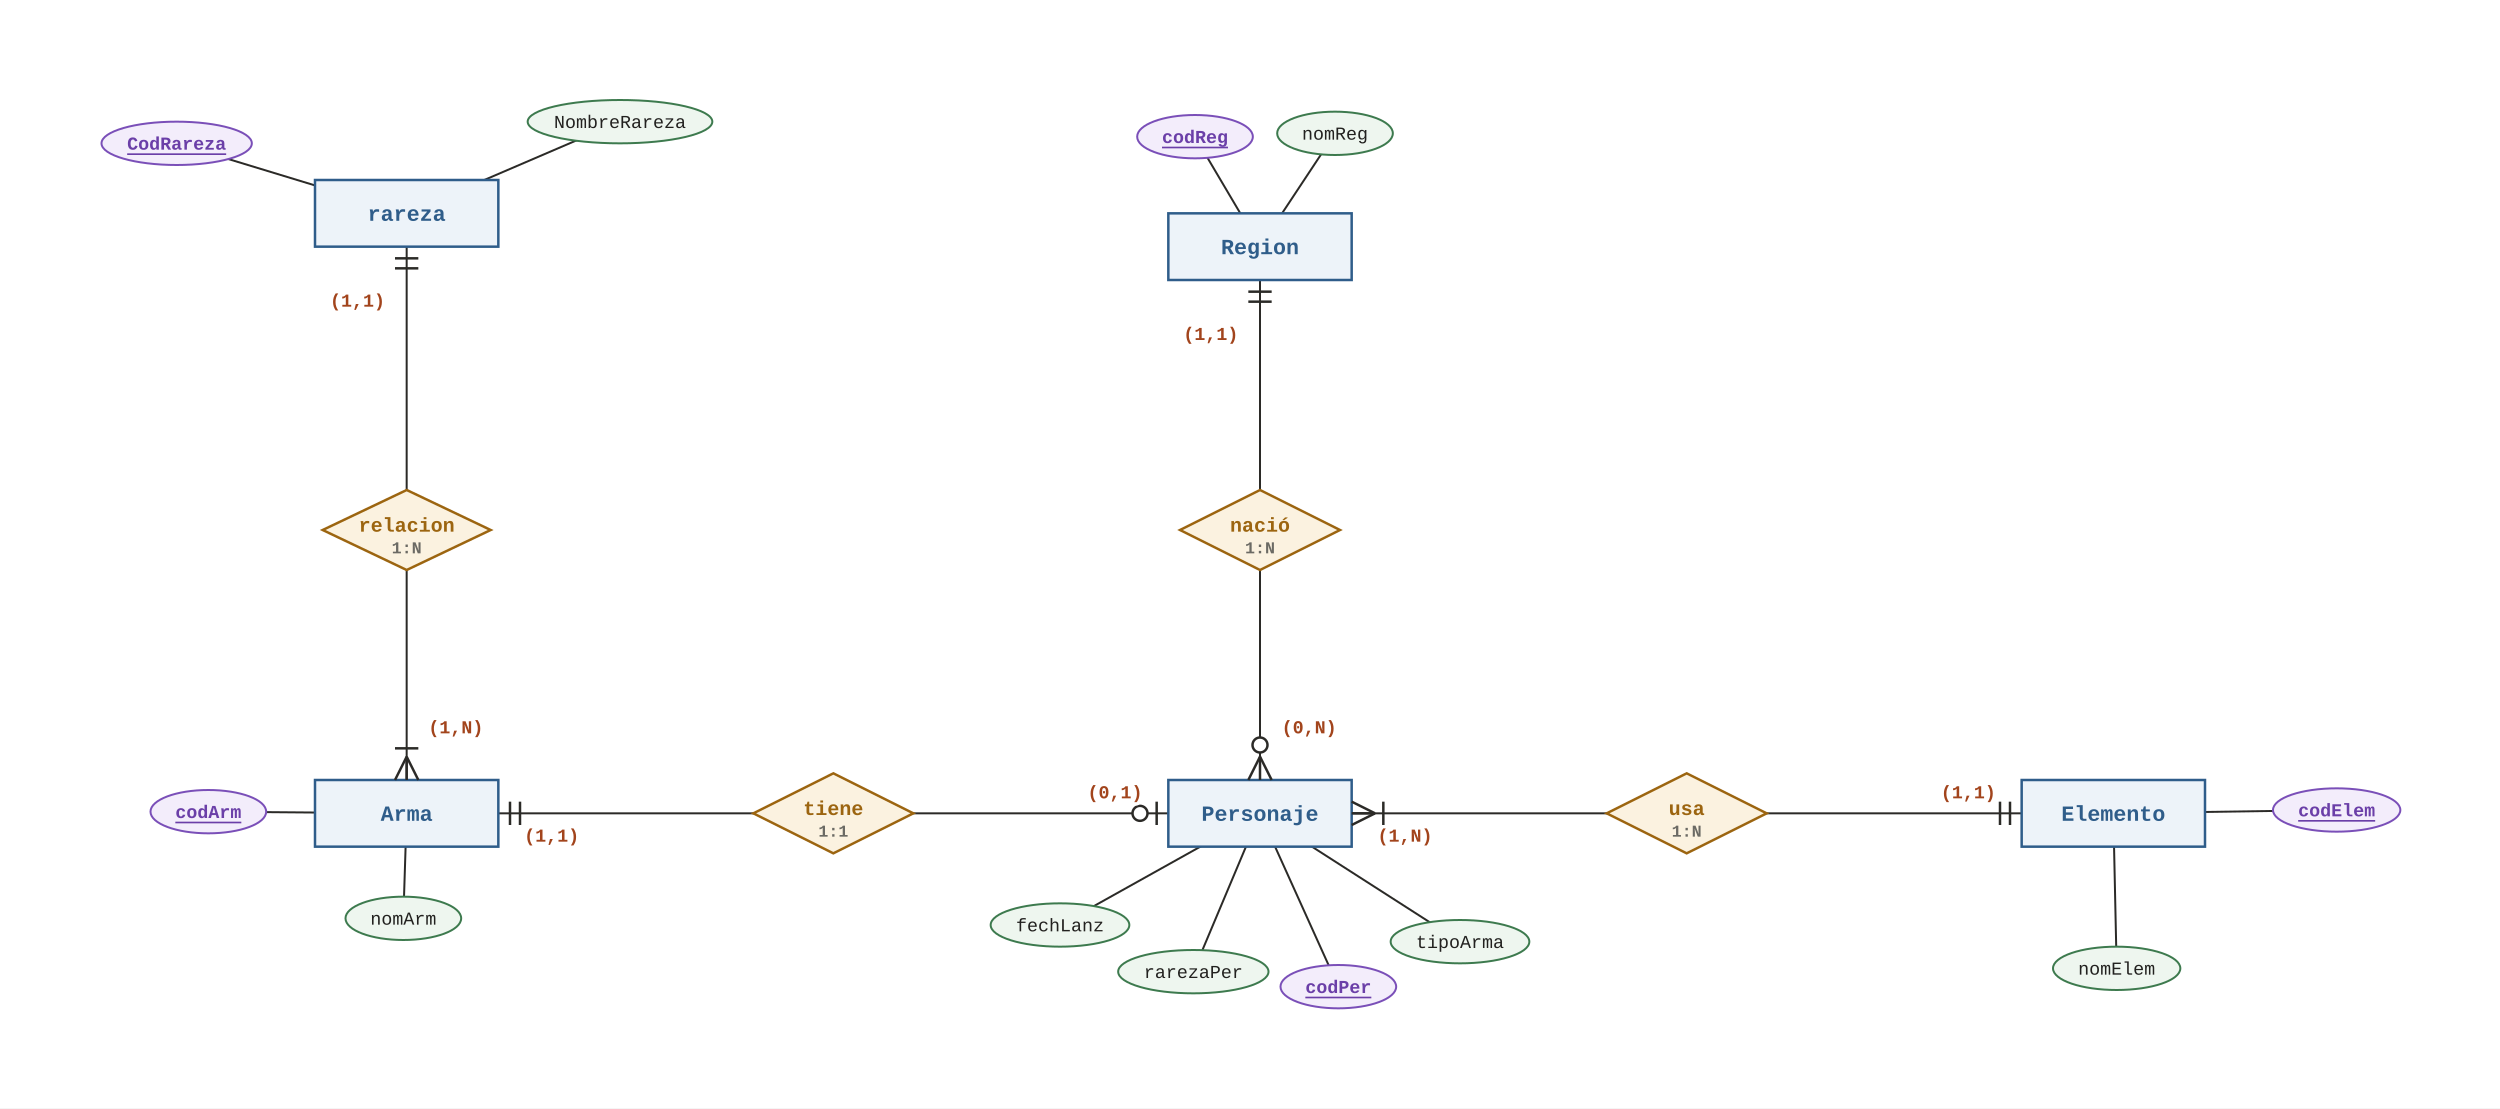
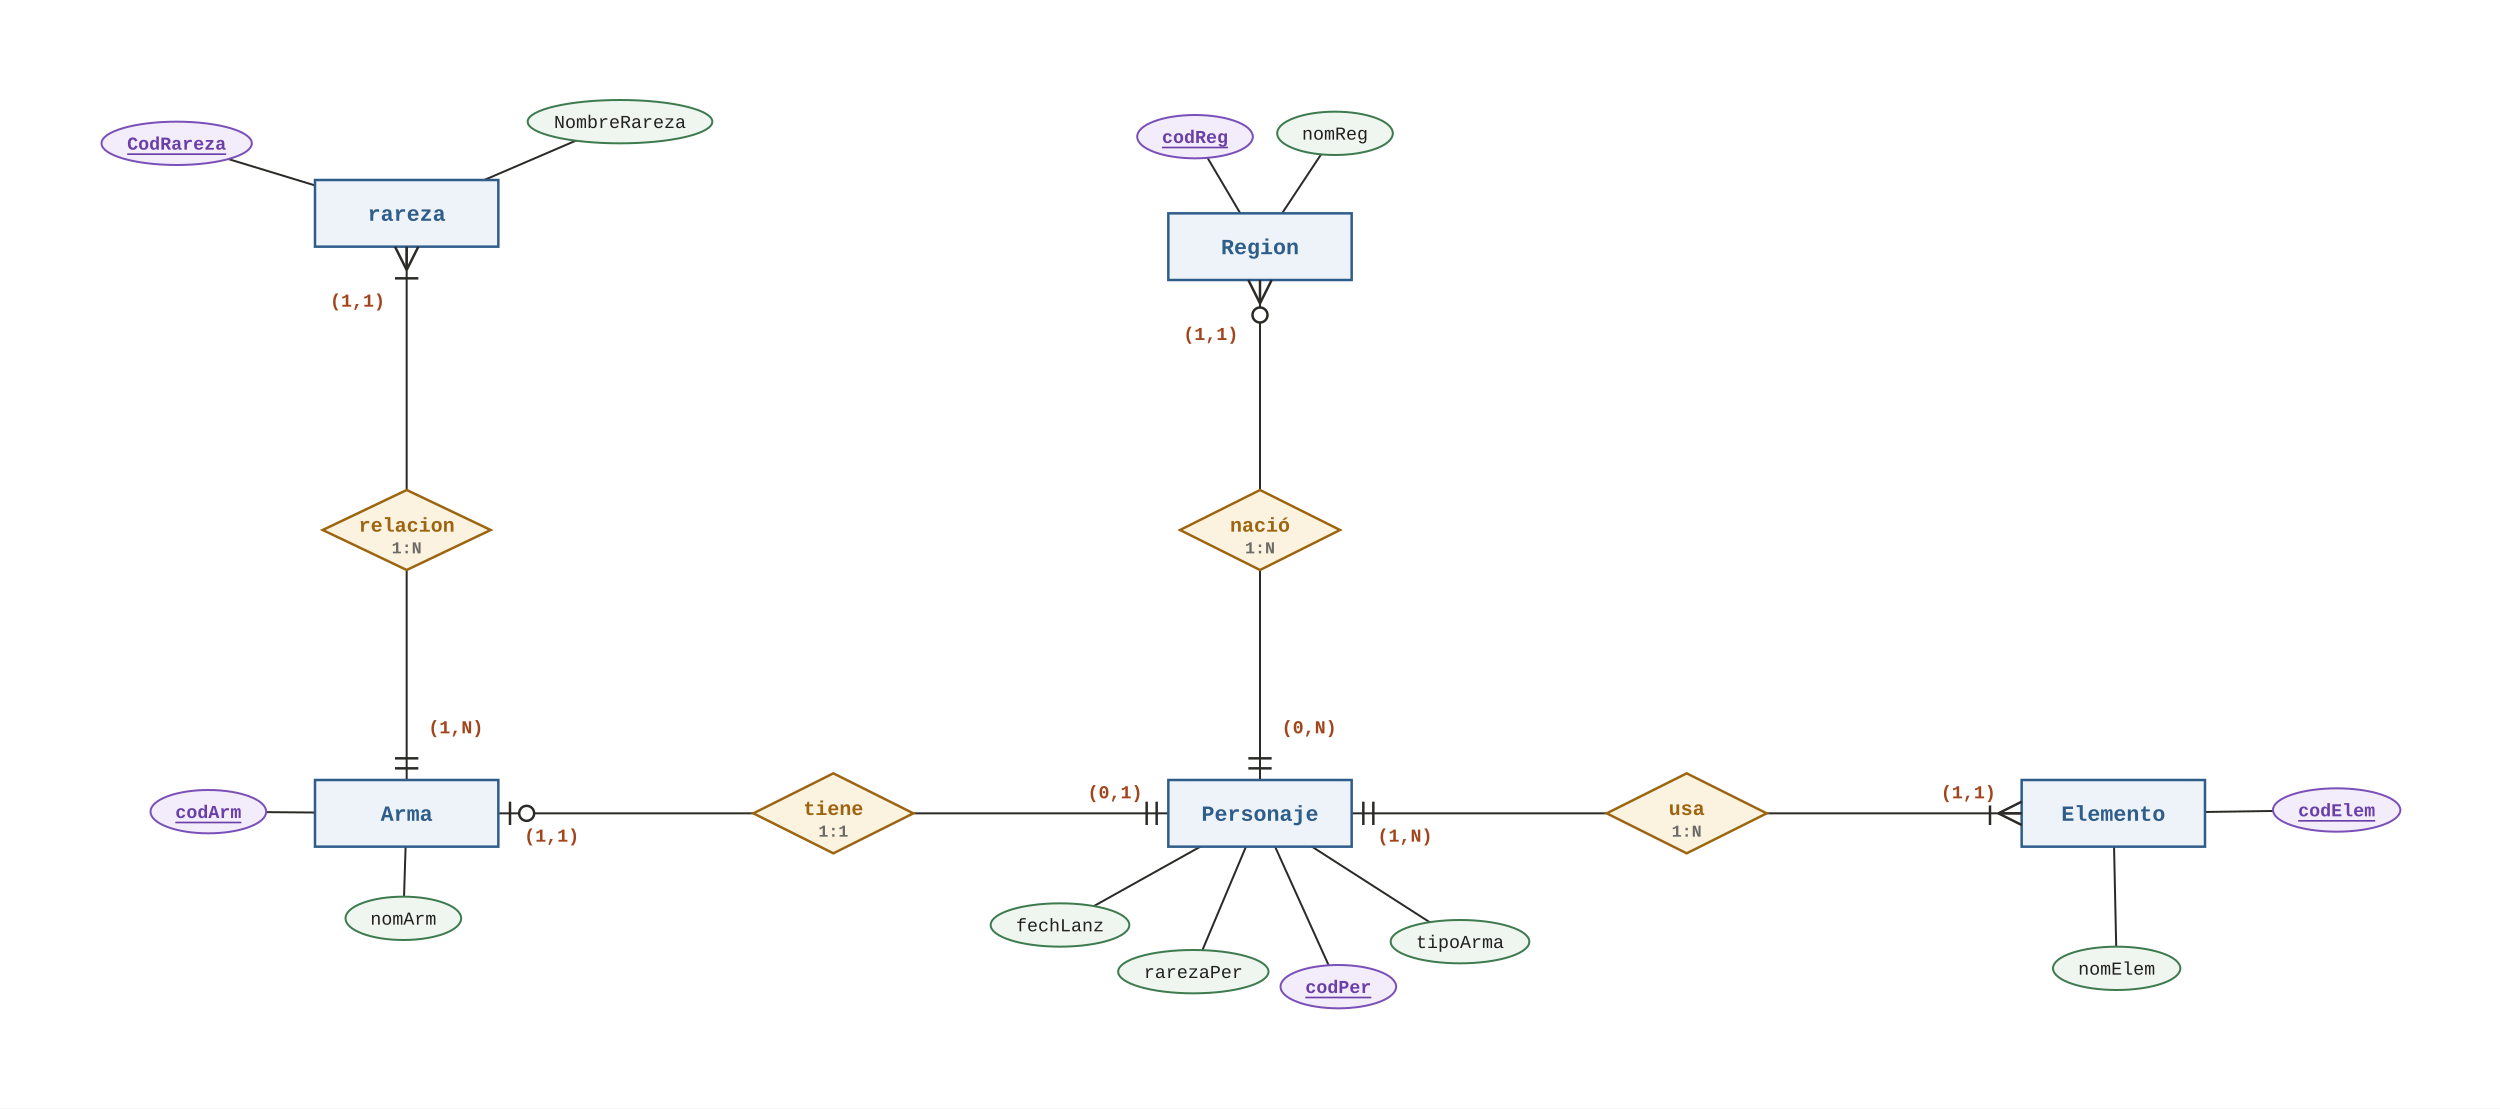
<svg xmlns="http://www.w3.org/2000/svg" viewBox="2241 1682 1500 665" width="1500" height="665">
  <style>.ln{stroke:#2B2A27;stroke-width:1.2}.mk{stroke:#2B2A27;stroke-width:1.5;fill:none}.mo{fill:#FFFFFF;stroke:#2B2A27;stroke-width:1.5}
.ent{fill:#EDF3F9;stroke:#2F5D8A;stroke-width:1.5}.dia{fill:#FBF2E0;stroke:#9C6510;stroke-width:1.5}.att{fill:#EEF6EF;stroke:#3D7A4E;stroke-width:1.2}.att.key{fill:#F3EDFB;stroke:#7A4FB8}.att.dr{stroke-dasharray:4 3}
.ent.in,.dia.in{fill:none}.dup{stroke:#C0362C;stroke-width:2.4}
.tx{fill:#22211F;font:11px Consolas,'JetBrains Mono','Courier New',monospace}.txk{fill:#6B3FA8;font-weight:600}.tb{font:600 13px Consolas,'JetBrains Mono','Courier New',monospace;fill:#2F5D8A}.tr{font:600 12px Consolas,'JetBrains Mono','Courier New',monospace;fill:#9C6510}.tt{font:600 10px Consolas,'JetBrains Mono','Courier New',monospace;fill:#6B6A64}
.ul{stroke:#6B3FA8;stroke-width:1}.ul.p{stroke-dasharray:3 2}.card{font:600 11px Consolas,'JetBrains Mono','Courier New',monospace;fill:#A2441C;paint-order:stroke;stroke:#FFFFFF;stroke-width:4px;stroke-linejoin:round}.cardq{fill:#6B6A64}
.tbox{fill:#FFFFFF;stroke:#A9B2C0;stroke-width:1}.thd{fill:#33557F}.thx{font:600 12.5px Consolas,'JetBrains Mono','Courier New',monospace;fill:#FFFFFF}.cx{font:11.5px Consolas,'JetBrains Mono','Courier New',monospace;fill:#22211F}.cpk{fill:#6B3FA8;font-weight:600}.cfk{fill:#A3304A}.cty{fill:#6B6A64;font-weight:400}.uq{font:600 9px Consolas,'JetBrains Mono','Courier New',monospace;fill:#2A7F8F}
.lk{stroke:#6B6A64;stroke-width:1.4;fill:none}.lk.dash{stroke-dasharray:6 4}.lkm{stroke:#6B6A64;stroke-width:1.5;fill:none}.lko{fill:#FFFFFF;stroke:#6B6A64;stroke-width:1.5}
.ipk{fill:#8E5FD0}.ifk{fill:#B4364E}.icol{fill:#2A7F8F}.inul{fill:none;stroke:#2A7F8F;stroke-width:1.3}
.rbox{fill:#FFFFFF;stroke:#22211F;stroke-width:1.1}.rnm{font:600 12.5px Consolas,'JetBrains Mono','Courier New',monospace;fill:#2F5D8A}.rcol{font:12px Consolas,'JetBrains Mono','Courier New',monospace;fill:#22211F}.rpk{font-weight:700;fill:#6B3FA8}.rfk{fill:#A3304A}.rul{stroke:#6B3FA8;stroke-width:1.1}
.rtag{font:600 9.5px Consolas,'JetBrains Mono','Courier New',monospace;fill:#6B6A64}.rarr{fill:none;stroke:#B4364E;stroke-width:1.1}.rhead{fill:#B4364E}
.ent.hd,.dia.hd{fill:none}.ktag{font:700 9px Consolas,'JetBrains Mono','Courier New',monospace;fill:#6B6A64}.rlab{fill:#FFFFFF;stroke:none;opacity:.92}.dia.assoc{stroke-dasharray:5 3}.ln.lid{stroke-width:2.2}.isal{fill:#9C6510}.skt{fill:#2F5D8A}
.thx.dup{fill:#FFC2BD}.cx.dup,.rnm.dup,.rcol.dup{fill:#C0362C;text-decoration:underline}
.note{stroke-width:1.2}.note-fold{stroke-width:1.2}.nc-y{fill:#FFF4C2;stroke:#D2AE36}.nc-b{fill:#DDEBFA;stroke:#7AA3D6}.nc-g{fill:#DFF2E1;stroke:#7DBB87}.nc-p{fill:#FBE1EC;stroke:#D98AAE}.note-fold{filter:brightness(.93)}.note-tx{font:12px 'Segoe UI',Arial,sans-serif;fill:#2B2A27}</style>
  <rect x="2241" y="1682" width="1500" height="665" fill="#ffffff" />
  <line x1="2741" y1="2170" x2="2485" y2="2170" class="ln" />
  <line x1="2741" y1="2170" x2="2997" y2="2170" class="ln" />
  <line x1="3253" y1="2170" x2="3509" y2="2170" class="ln" />
  <line x1="3253" y1="2170" x2="2997" y2="2170" class="ln" />
  <line x1="2997" y1="2000" x2="2997" y2="1830" class="ln" />
  <line x1="2997" y1="2000" x2="2997" y2="2170" class="ln" />
  <line x1="2997" y1="2170" x2="3044" y2="2274" class="ln" />
  <line x1="2997" y1="2170" x2="2957" y2="2265" class="ln" />
  <line x1="2997" y1="2170" x2="2877" y2="2237" class="ln" />
  <line x1="2997" y1="2170" x2="3117" y2="2247" class="ln" />
  <line x1="2485" y1="2170" x2="2366" y2="2169" class="ln" />
  <line x1="2485" y1="2170" x2="2483" y2="2233" class="ln" />
  <line x1="3509" y1="2170" x2="3643" y2="2168" class="ln" />
  <line x1="3509" y1="2170" x2="3511" y2="2263" class="ln" />
  <line x1="2997" y1="1830" x2="2958" y2="1764" class="ln" />
  <line x1="2997" y1="1830" x2="3042" y2="1762" class="ln" />
  <line x1="2485" y1="1810" x2="2347" y2="1768" class="ln" />
  <line x1="2485" y1="1810" x2="2613" y2="1755" class="ln" />
  <line x1="2485" y1="2000" x2="2485" y2="1810" class="ln" />
  <line x1="2485" y1="2000" x2="2485" y2="2170" class="ln" />
  <g class="node" data-id="nmwi1djea1gu5jcw">
    <rect x="2942" y="2150" width="110" height="40" class="ent" />
    <text x="2997" y="2174.5" text-anchor="middle" class="tb">Personaje</text>
  </g>
  <g class="node" data-id="nmwi1djea1gv5t70">
    <rect x="2430" y="2150" width="110" height="40" class="ent" />
    <text x="2485" y="2174.5" text-anchor="middle" class="tb">Arma</text>
  </g>
  <g class="node" data-id="nmwi1djea1gwcody">
    <rect x="3454" y="2150" width="110" height="40" class="ent" />
    <text x="3509" y="2174.5" text-anchor="middle" class="tb">Elemento</text>
  </g>
  <g class="node" data-id="nmwi1djea1gxebqc">
    <rect x="2942" y="1810" width="110" height="40" class="ent" />
    <text x="2997" y="1834.5" text-anchor="middle" class="tb">Region</text>
  </g>
  <g class="node" data-id="nmwi1djea1gyv2b6">
    <polygon points="2741,2146 2789,2170 2741,2194 2693,2170" class="dia" />
    <text x="2741" y="2171" text-anchor="middle" class="tr">tiene</text>
    <text x="2741" y="2184" text-anchor="middle" class="tt">1:1</text>
  </g>
  <g class="node" data-id="nmwi1djea1h18n8o">
    <polygon points="3253,2146 3301,2170 3253,2194 3205,2170" class="dia" />
    <text x="3253" y="2171" text-anchor="middle" class="tr">usa</text>
    <text x="3253" y="2184" text-anchor="middle" class="tt">1:N</text>
  </g>
  <g class="node" data-id="nmwi1djea1h4y7y0">
    <polygon points="2997,1976 3045,2000 2997,2024 2949,2000" class="dia" />
    <text x="2997" y="2001" text-anchor="middle" class="tr">nació</text>
    <text x="2997" y="2014" text-anchor="middle" class="tt">1:N</text>
  </g>
  <g class="node" data-id="nmwi1djea1h7aecu">
    <ellipse cx="3044" cy="2274" rx="34.7" ry="13" class="att key" />
    <text x="3044" y="2277.8" text-anchor="middle" class="tx txk">codPer</text>
    <line x1="3024.2" y1="2280.5" x2="3063.8" y2="2280.5" class="ul" />
  </g>
  <g class="node" data-id="nmwi1djeb1h9w7lo">
    <ellipse cx="2957" cy="2265" rx="45.1" ry="13" class="att" />
    <text x="2957" y="2268.8" text-anchor="middle" class="tx">rarezaPer</text>
  </g>
  <g class="node" data-id="nmwi1djeb1hbr1m3">
    <ellipse cx="2877" cy="2237" rx="41.6" ry="13" class="att" />
    <text x="2877" y="2240.8" text-anchor="middle" class="tx">fechLanz</text>
  </g>
  <g class="node" data-id="nmwi1djeb1hdnr9a">
    <ellipse cx="3117" cy="2247" rx="41.6" ry="13" class="att" />
    <text x="3117" y="2250.8" text-anchor="middle" class="tx">tipoArma</text>
  </g>
  <g class="node" data-id="nmwi1djeb1hfnb4t">
    <ellipse cx="2366" cy="2169" rx="34.7" ry="13" class="att key" />
    <text x="2366" y="2172.8" text-anchor="middle" class="tx txk">codArm</text>
    <line x1="2346.2" y1="2175.5" x2="2385.8" y2="2175.5" class="ul" />
  </g>
  <g class="node" data-id="nmwi1djeb1hhffl7">
    <ellipse cx="2483" cy="2233" rx="34.7" ry="13" class="att" />
    <text x="2483" y="2236.8" text-anchor="middle" class="tx">nomArm</text>
  </g>
  <g class="node" data-id="nmwi1djeb1hlork1">
    <ellipse cx="3643" cy="2168" rx="38.2" ry="13" class="att key" />
    <text x="3643" y="2171.8" text-anchor="middle" class="tx txk">codElem</text>
    <line x1="3619.9" y1="2174.5" x2="3666.1" y2="2174.5" class="ul" />
  </g>
  <g class="node" data-id="nmwi1djeb1hnkga7">
    <ellipse cx="3511" cy="2263" rx="38.2" ry="13" class="att" />
    <text x="3511" y="2266.8" text-anchor="middle" class="tx">nomElem</text>
  </g>
  <g class="node" data-id="nmwi1djeb1hp755e">
    <ellipse cx="2958" cy="1764" rx="34.7" ry="13" class="att key" />
    <text x="2958" y="1767.8" text-anchor="middle" class="tx txk">codReg</text>
    <line x1="2938.2" y1="1770.5" x2="2977.8" y2="1770.5" class="ul" />
  </g>
  <g class="node" data-id="nmwi1djec1hr6rin">
    <ellipse cx="3042" cy="1762" rx="34.7" ry="13" class="att" />
    <text x="3042" y="1765.8" text-anchor="middle" class="tx">nomReg</text>
  </g>
  <g class="node" data-id="nmwjwsf7k1l7d4sb">
    <rect x="2430" y="1790" width="110" height="40" class="ent" />
    <text x="2485" y="1814.5" text-anchor="middle" class="tb">rareza</text>
  </g>
  <g class="node" data-id="nmwjwsq6g1l8y5un">
    <ellipse cx="2347" cy="1768" rx="45.1" ry="13" class="att key" />
    <text x="2347" y="1771.8" text-anchor="middle" class="tx txk">CodRareza</text>
    <line x1="2317.3" y1="1774.5" x2="2376.7" y2="1774.5" class="ul" />
  </g>
  <g class="node" data-id="nmwjwsy341le5o4d">
    <ellipse cx="2613" cy="1755" rx="55.4" ry="13" class="att" />
    <text x="2613" y="1758.8" text-anchor="middle" class="tx">NombreRareza</text>
  </g>
  <g class="node" data-id="nmwjwtqk81libw0t">
    <polygon points="2485,1976 2535.4,2000 2485,2024 2434.6,2000" class="dia" />
    <text x="2485" y="2001" text-anchor="middle" class="tr">relacion</text>
    <text x="2485" y="2014" text-anchor="middle" class="tt">1:N</text>
  </g>
  <line x1="2547" y1="2177" x2="2547" y2="2163" class="mk" />
-   <line x1="2553" y1="2177" x2="2553" y2="2163" class="mk" />
+   <circle cx="2557" cy="2170" r="4.5" class="mo" />
  <line x1="2935" y1="2163" x2="2935" y2="2177" class="mk" />
-   <circle cx="2925" cy="2170" r="4.5" class="mo" />
-   <line x1="3447" y1="2163" x2="3447" y2="2177" class="mk" />
-   <line x1="3441" y1="2163" x2="3441" y2="2177" class="mk" />
-   <line x1="3066" y1="2170" x2="3052" y2="2177" class="mk" />
-   <line x1="3066" y1="2170" x2="3052" y2="2170" class="mk" />
-   <line x1="3066" y1="2170" x2="3052" y2="2163" class="mk" />
-   <line x1="3071" y1="2177" x2="3071" y2="2163" class="mk" />
-   <line x1="2990" y1="1857" x2="3004" y2="1857" class="mk" />
-   <line x1="2990" y1="1863" x2="3004" y2="1863" class="mk" />
-   <line x1="2997" y1="2136" x2="3004" y2="2150" class="mk" />
-   <line x1="2997" y1="2136" x2="2997" y2="2150" class="mk" />
-   <line x1="2997" y1="2136" x2="2990" y2="2150" class="mk" />
-   <circle cx="2997" cy="2129" r="4.5" class="mo" />
-   <line x1="2478" y1="1837" x2="2492" y2="1837" class="mk" />
-   <line x1="2478" y1="1843" x2="2492" y2="1843" class="mk" />
-   <line x1="2485" y1="2136" x2="2492" y2="2150" class="mk" />
-   <line x1="2485" y1="2136" x2="2485" y2="2150" class="mk" />
-   <line x1="2485" y1="2136" x2="2478" y2="2150" class="mk" />
-   <line x1="2492" y1="2131" x2="2478" y2="2131" class="mk" />
+   <line x1="2929" y1="2163" x2="2929" y2="2177" class="mk" />
+   <line x1="3440" y1="2170" x2="3454" y2="2163" class="mk" />
+   <line x1="3440" y1="2170" x2="3454" y2="2170" class="mk" />
+   <line x1="3440" y1="2170" x2="3454" y2="2177" class="mk" />
+   <line x1="3435" y1="2163" x2="3435" y2="2177" class="mk" />
+   <line x1="3059" y1="2177" x2="3059" y2="2163" class="mk" />
+   <line x1="3065" y1="2177" x2="3065" y2="2163" class="mk" />
+   <line x1="2997" y1="1864" x2="2990" y2="1850" class="mk" />
+   <line x1="2997" y1="1864" x2="2997" y2="1850" class="mk" />
+   <line x1="2997" y1="1864" x2="3004" y2="1850" class="mk" />
+   <circle cx="2997" cy="1871" r="4.5" class="mo" />
+   <line x1="3004" y1="2143" x2="2990" y2="2143" class="mk" />
+   <line x1="3004" y1="2137" x2="2990" y2="2137" class="mk" />
+   <line x1="2485" y1="1844" x2="2478" y2="1830" class="mk" />
+   <line x1="2485" y1="1844" x2="2485" y2="1830" class="mk" />
+   <line x1="2485" y1="1844" x2="2492" y2="1830" class="mk" />
+   <line x1="2478" y1="1849" x2="2492" y2="1849" class="mk" />
+   <line x1="2492" y1="2143" x2="2478" y2="2143" class="mk" />
+   <line x1="2492" y1="2137" x2="2478" y2="2137" class="mk" />
  <text x="2572" y="2187" text-anchor="middle" class="card">(1,1)</text>
  <text x="2910" y="2161" text-anchor="middle" class="card">(0,1)</text>
  <text x="3422" y="2161" text-anchor="middle" class="card">(1,1)</text>
  <text x="3084" y="2187" text-anchor="middle" class="card">(1,N)</text>
  <text x="2984" y="1886" text-anchor="end" class="card">(1,1)</text>
  <text x="3010" y="2122" text-anchor="start" class="card">(0,N)</text>
  <text x="2472" y="1866" text-anchor="end" class="card">(1,1)</text>
  <text x="2498" y="2122" text-anchor="start" class="card">(1,N)</text>
</svg>
